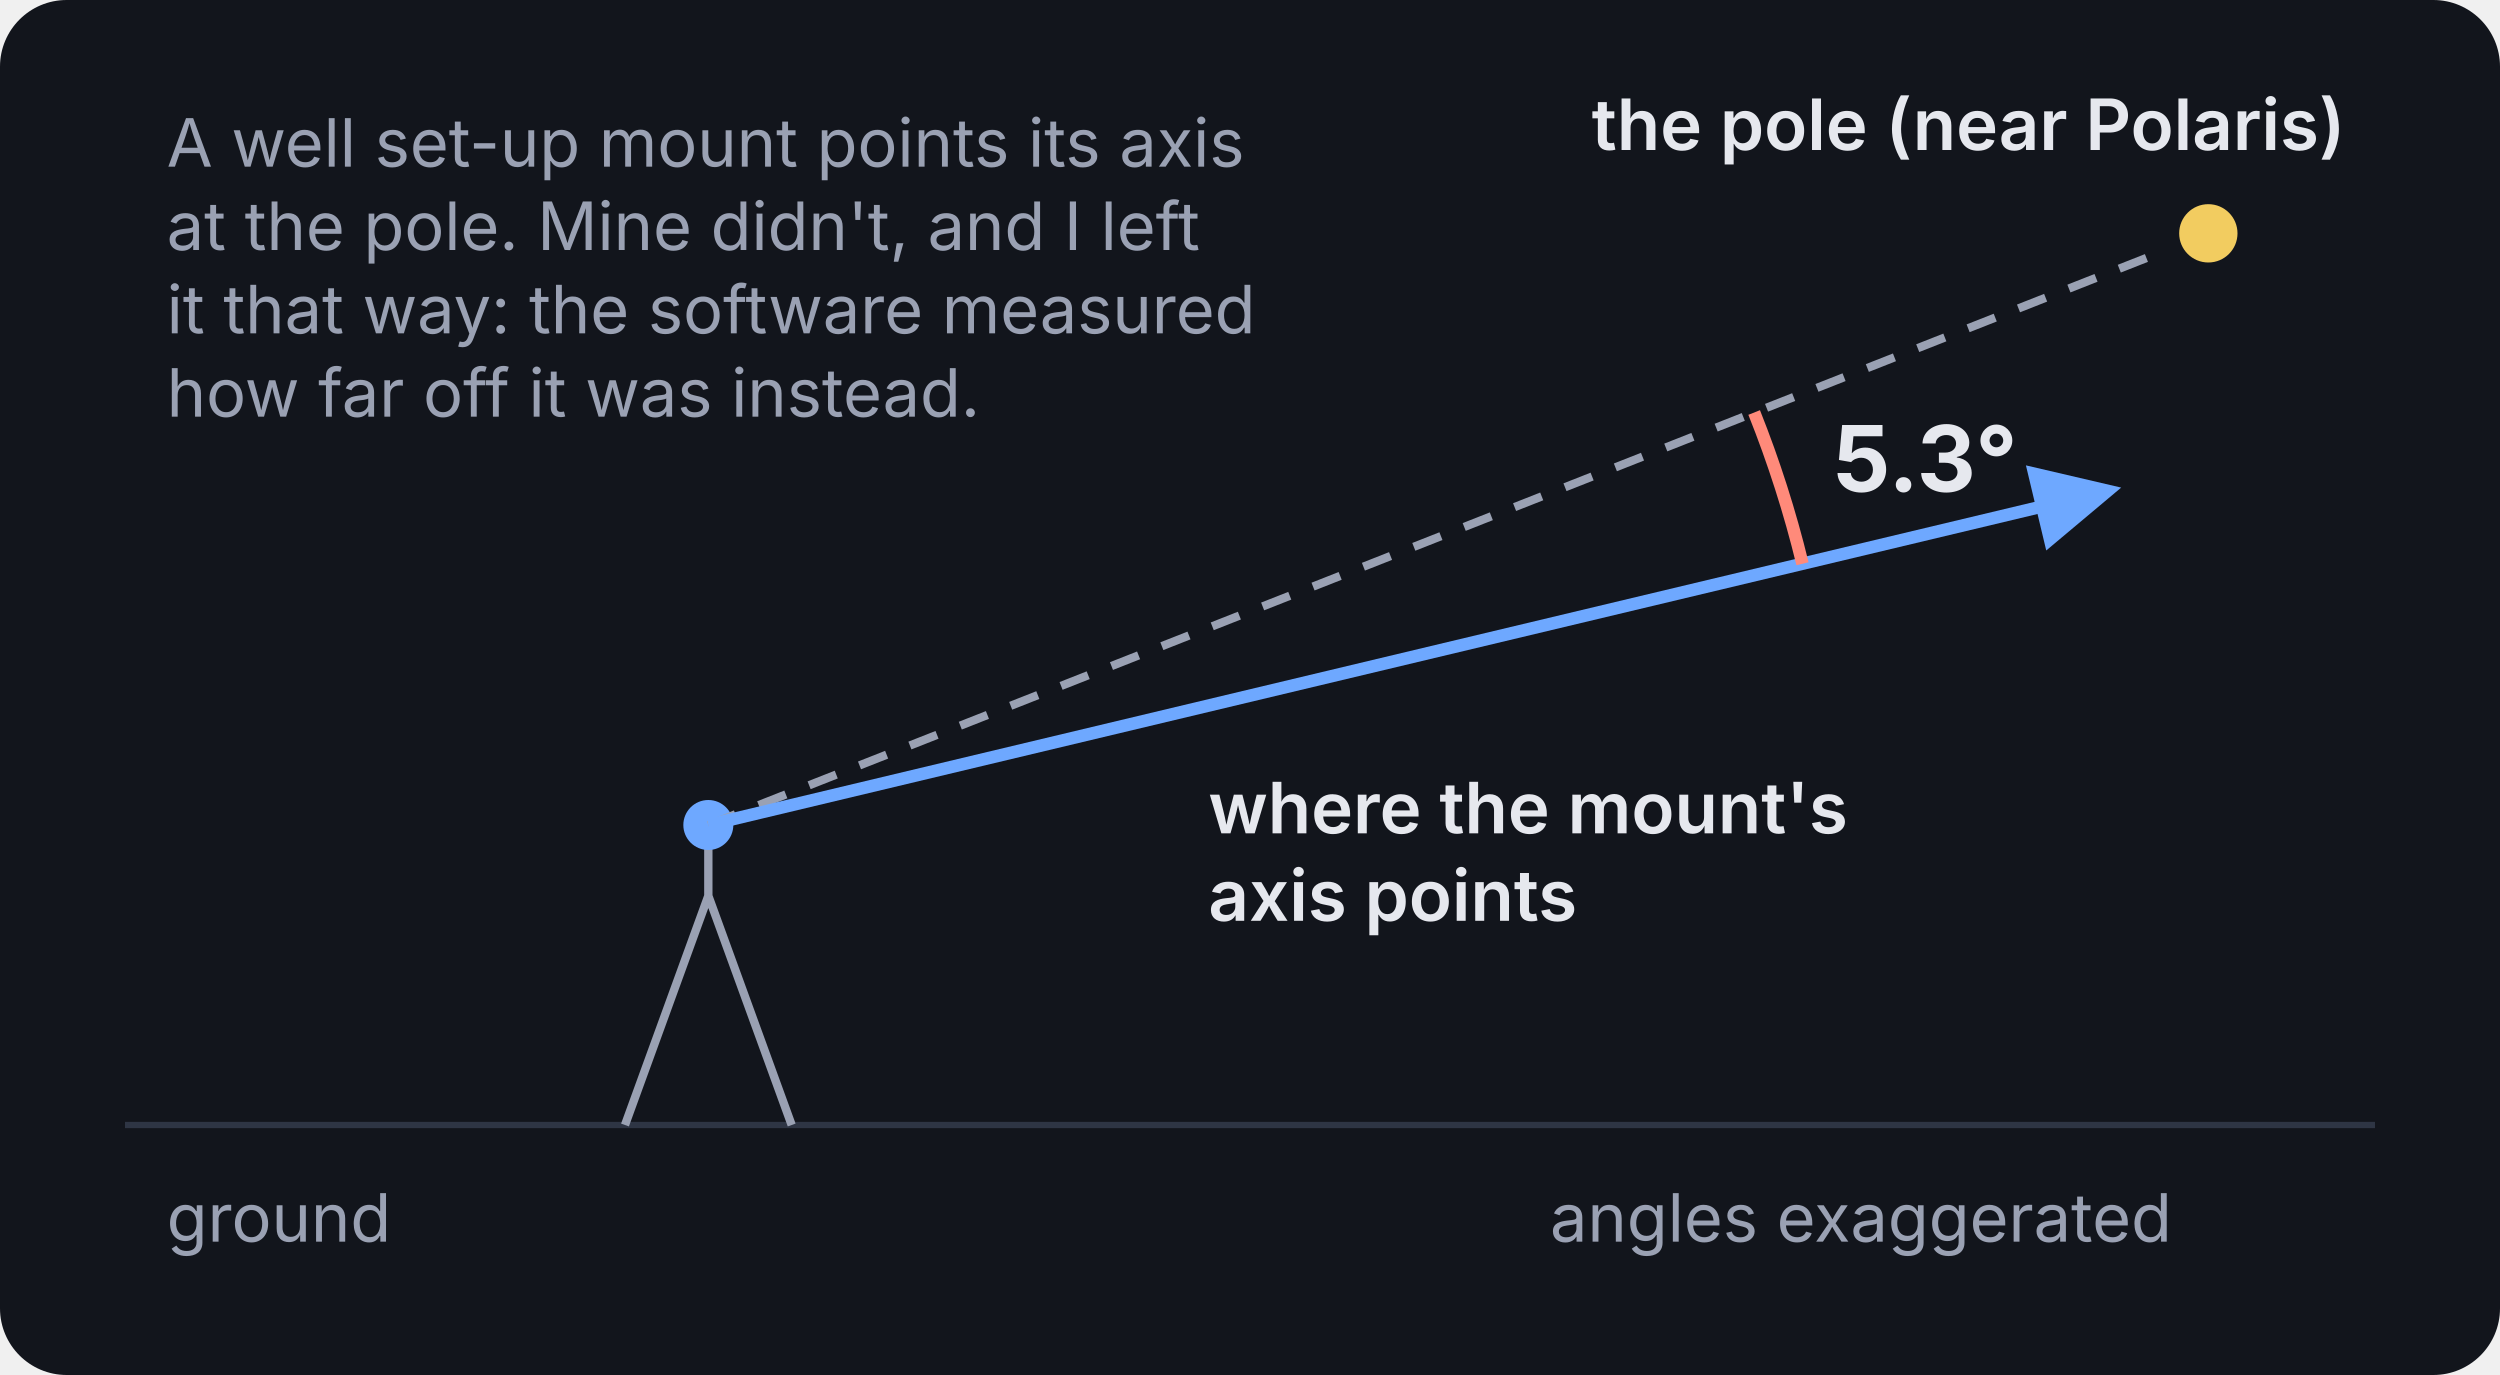
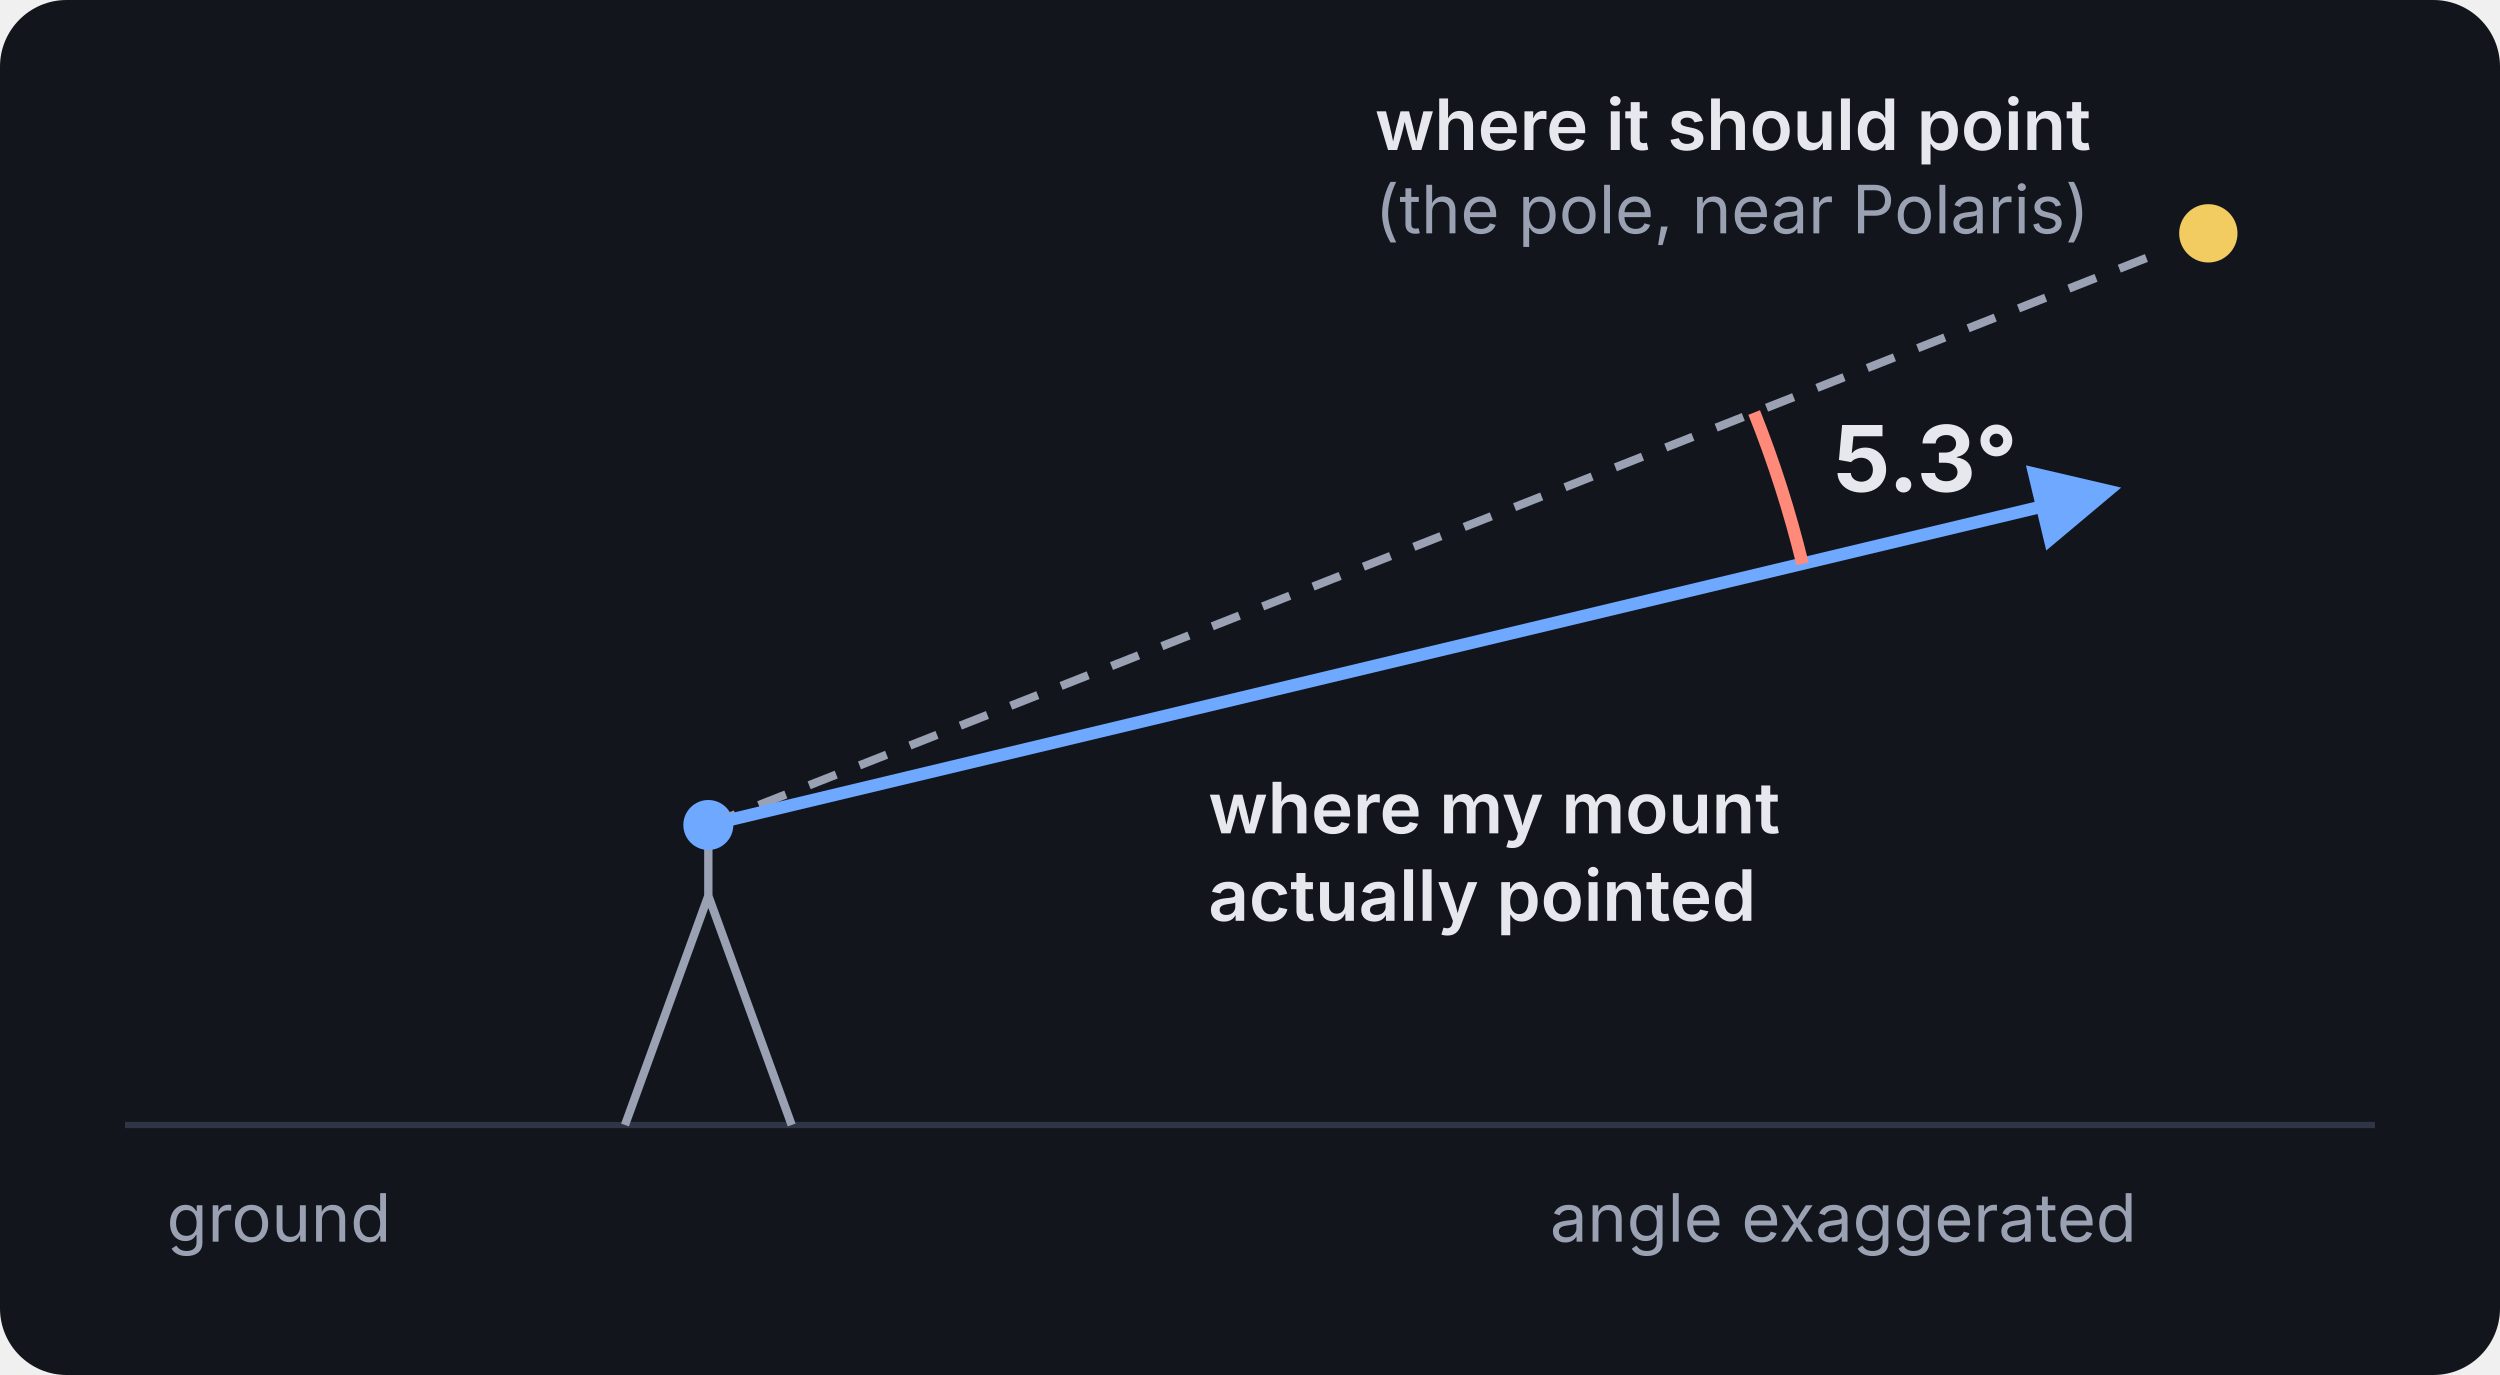
<svg xmlns="http://www.w3.org/2000/svg" viewBox="0 0 600 330" role="img" aria-label="The mount's axis points 5.3 degrees away from the celestial pole">
  <style>
.bg{fill:#12151c}.box{fill:#1b2029;stroke:#2e3544;stroke-width:1.5}.t{fill:#e6e8ee;font:700 22px -apple-system,system-ui,sans-serif}.d{fill:#9aa1b3;font:16px -apple-system,system-ui,sans-serif}.s{fill:#e6e8ee;font:600 17px -apple-system,system-ui,sans-serif}.n{fill:#6ea8ff;font:700 16px -apple-system,system-ui,sans-serif}.ln{stroke:#9aa1b3;stroke-width:2;fill:none}.ac{stroke:#6ea8ff;stroke-width:3;fill:none}.acf{fill:#6ea8ff}.warn{fill:#ff8a7a}.warns{stroke:#ff8a7a;stroke-width:3;fill:none}.faint{stroke:#2e3544;stroke-width:1.5;fill:none}.dash{stroke:#9aa1b3;stroke-width:2;fill:none;stroke-dasharray:7 6}.fill2{fill:#1b2029}
@media (prefers-color-scheme: light){.bg{fill:#fff}.box{fill:#f3f5f8;stroke:#dde1e8}.t{fill:#14171d}.d{fill:#5a6372}.s{fill:#14171d}.n{fill:#2457d6}.ln{stroke:#5a6372}.ac{stroke:#2457d6}.acf{fill:#2457d6}.warn{fill:#c9412e}.warns{stroke:#c9412e}.faint{stroke:#dde1e8}.dash{stroke:#5a6372}.fill2{fill:#f3f5f8}}
</style>
  <defs>
    <marker id="ah" viewBox="0 0 10 10" refX="8" refY="5" markerWidth="7" markerHeight="7" orient="auto-start-reverse">
      <path d="M0,0 L10,5 L0,10 z" class="acf" />
    </marker>
    <marker id="ahg" viewBox="0 0 10 10" refX="8" refY="5" markerWidth="7" markerHeight="7" orient="auto-start-reverse">
      <path d="M0,0 L10,5 L0,10 z" fill="#9aa1b3" />
    </marker>
  </defs>
  <rect class="bg" width="600" height="330" rx="16" />
  <line class="faint" x1="30" y1="270" x2="570" y2="270" />
  <text class="d" x="40" y="298">ground</text>
  <path class="ln" d="M150,270 L170,215 L190,270 M170,215 L170,200" />
  <circle class="acf" cx="170" cy="198" r="6" />
  <path class="dash" d="M170,198 L520,60" />
  <circle cx="530" cy="56" r="7" fill="#f2cc60" />
-   <text class="s" x="382" y="36">the pole (near Polaris)</text>
+   <text class="s" x="330" y="36">where it should point</text>
+   <text class="d" x="330" y="56">(the pole, near Polaris)</text>
  <path class="ac" d="M170,198 L505,118" marker-end="url(#ah)" />
-   <text class="s" x="290" y="200">where the mount's</text>
-   <text class="s" x="290" y="221">axis points</text>
+   <text class="s" x="290" y="200">where my mount</text>
+   <text class="s" x="290" y="221">actually pointed</text>
  <path class="warns" d="M421,99 A270,270 0 0,1 432.6,135.3" />
  <text class="t" x="440" y="118">5.3°</text>
-   <text class="d" x="40" y="40">A well set-up mount points its axis</text>
-   <text class="d" x="40" y="60">at the pole. Mine didn't, and I left</text>
-   <text class="d" x="40" y="80">it that way: the software measured</text>
-   <text class="d" x="40" y="100">how far off it was instead.</text>
-   <text class="d" x="372" y="298">angles exaggerated</text>
+   <text class="d" x="372" y="298">angle exaggerated</text>
</svg>
